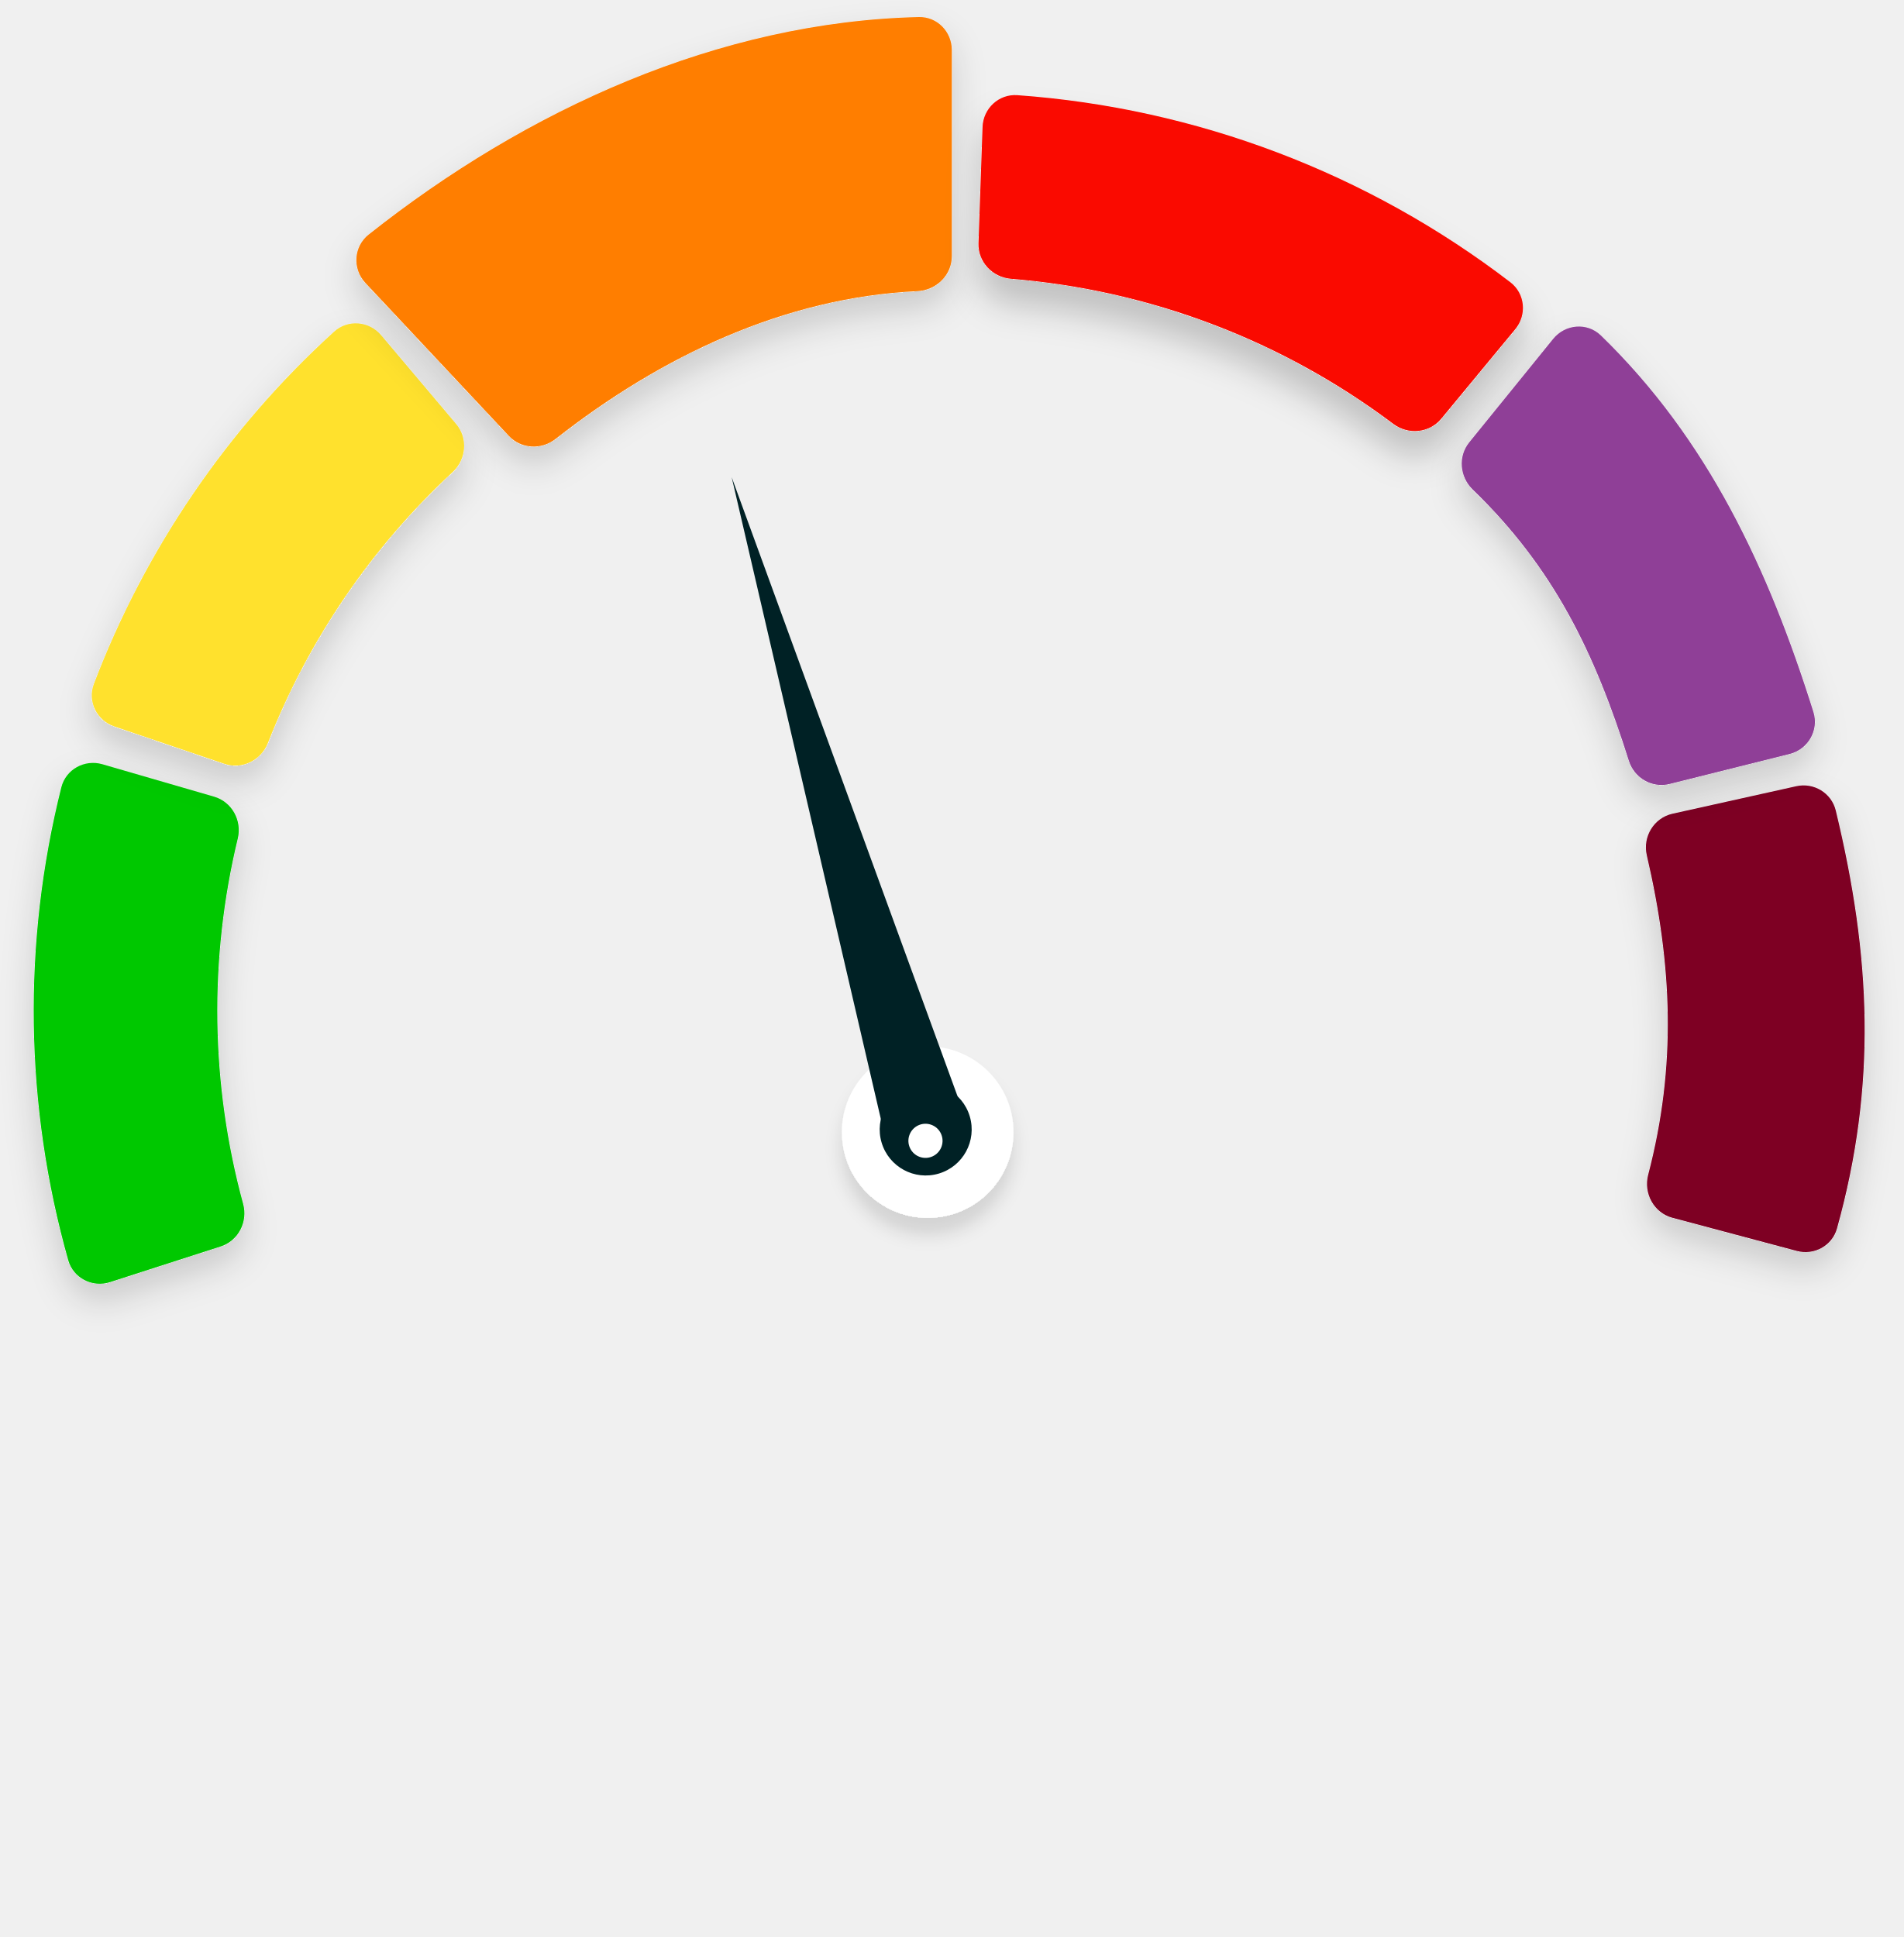
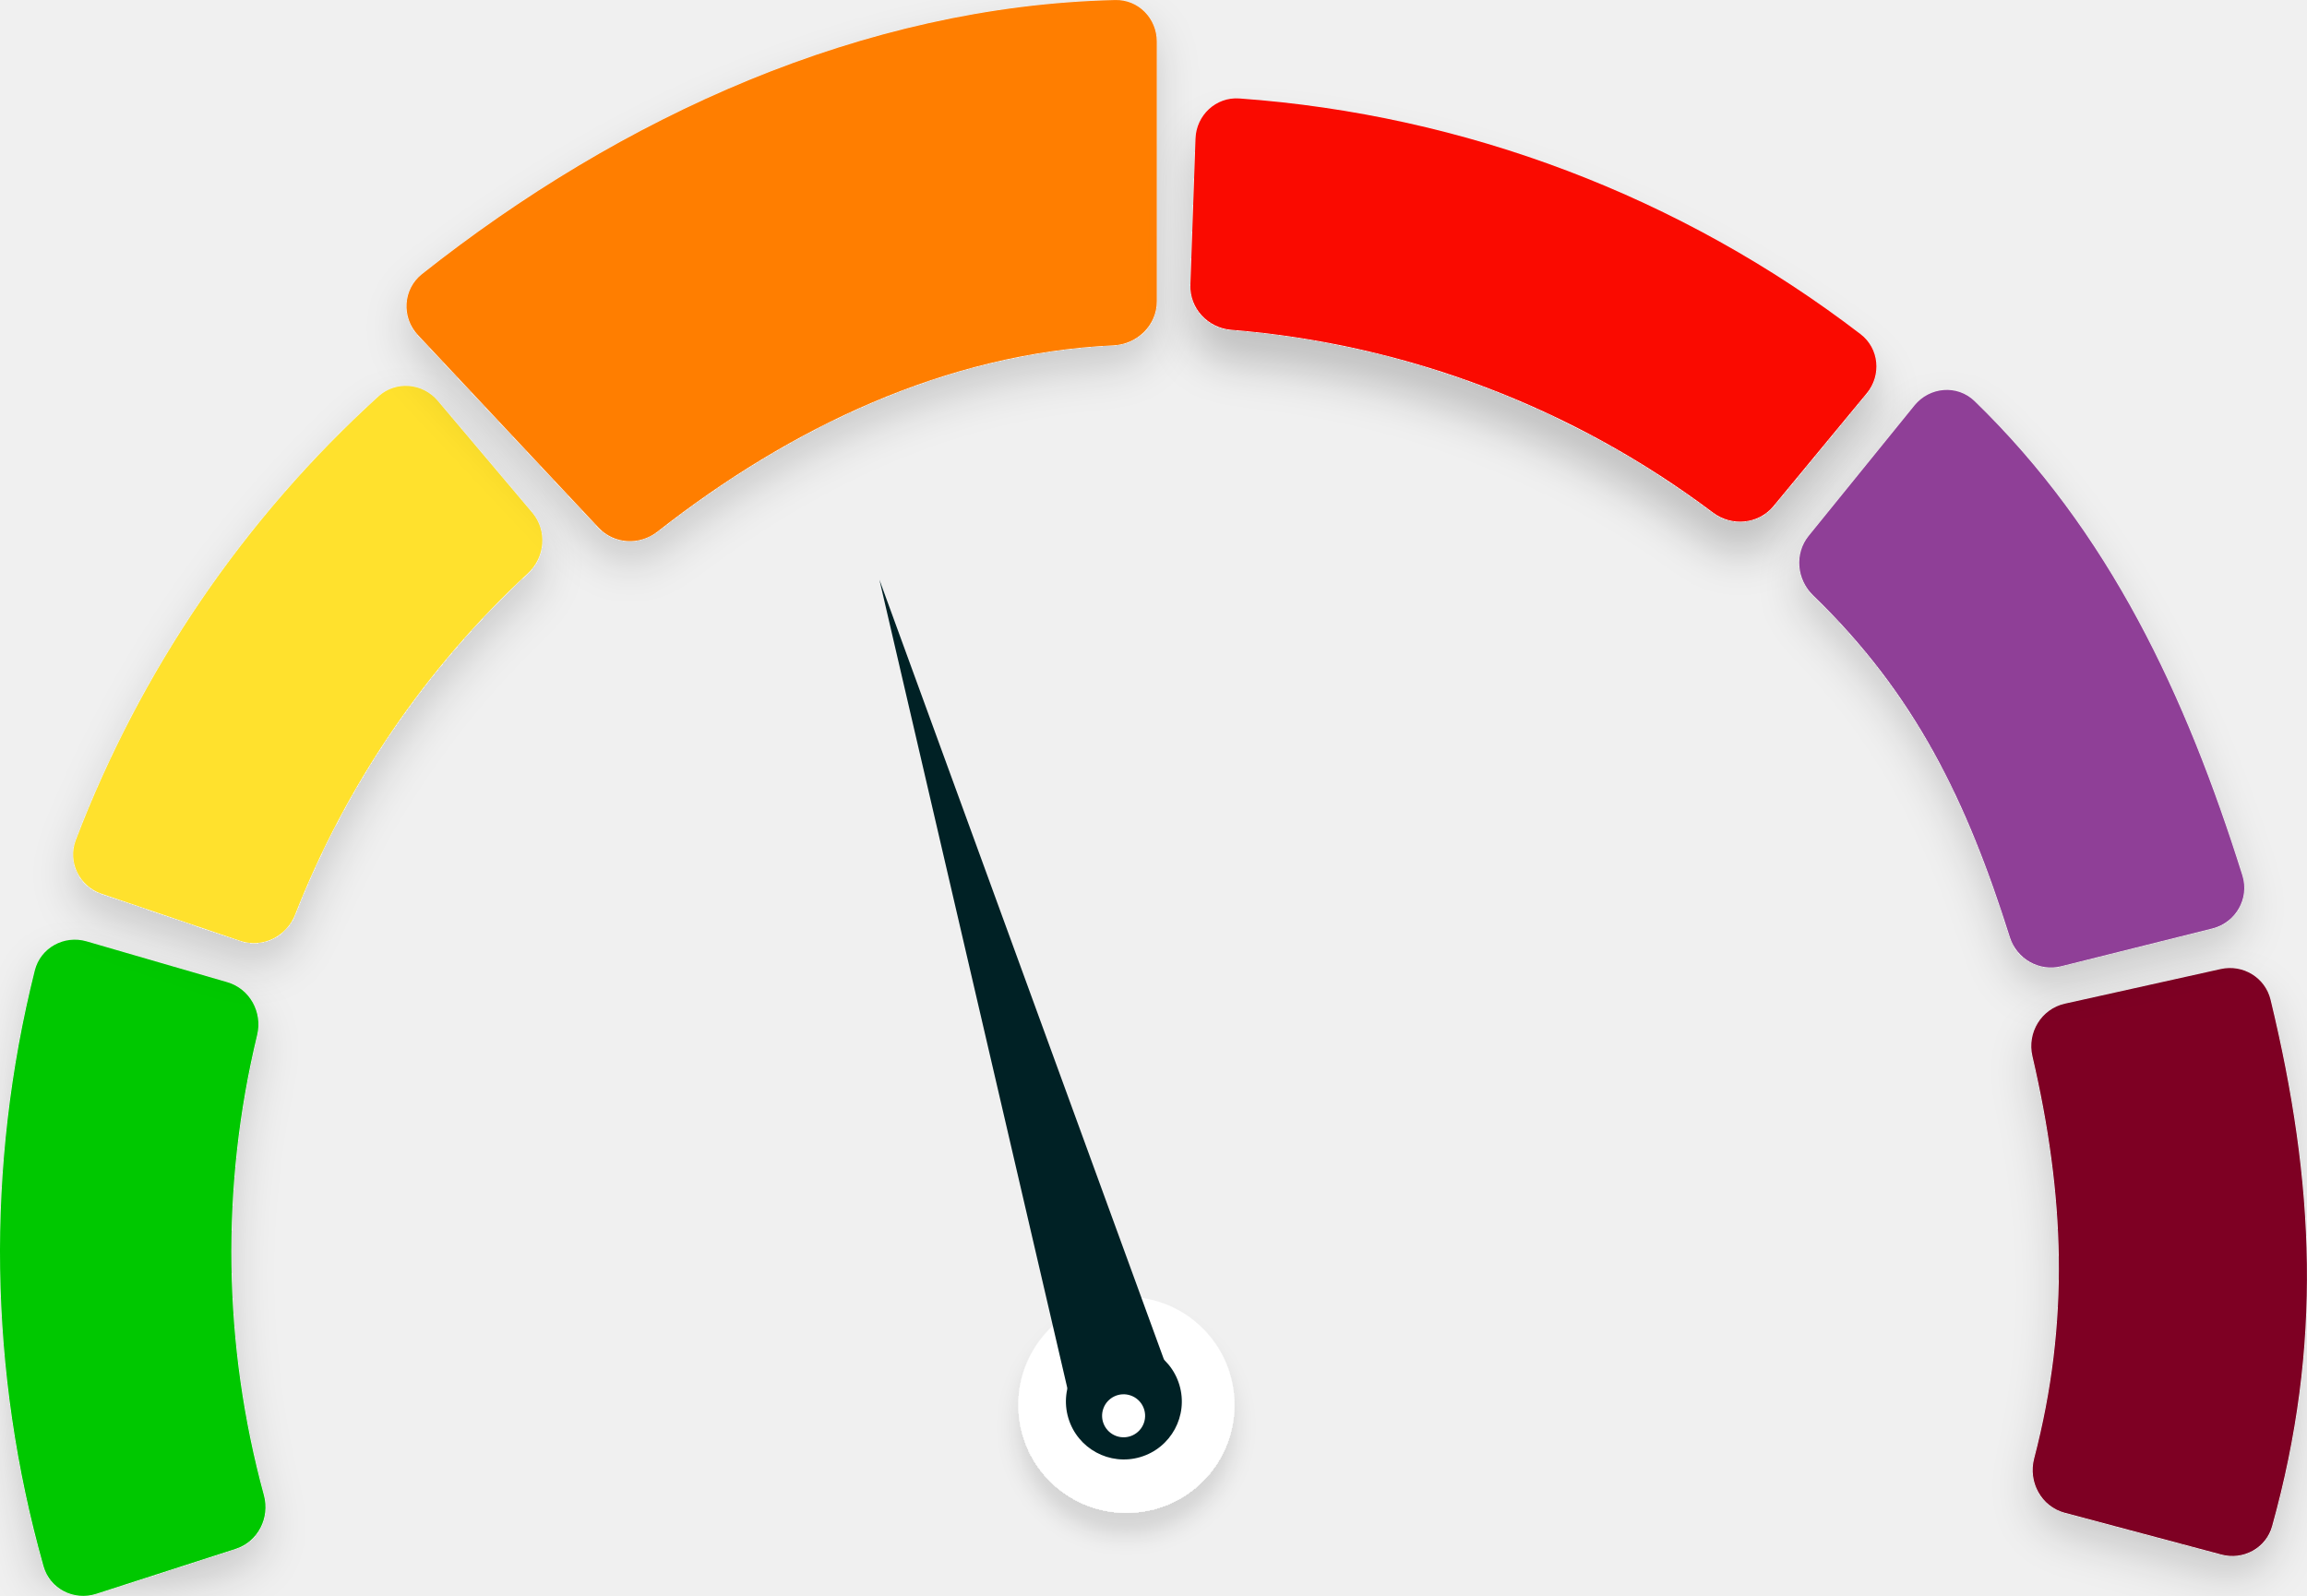
- <svg xmlns="http://www.w3.org/2000/svg" width="226" height="230" viewBox="0 0 226 230" fill="none">
+ <svg xmlns="http://www.w3.org/2000/svg" fill="none" viewBox="4 2.02 217.38 150.41">
  <g filter="url(#filter0_d_23_44)">
    <path d="M12.164 90.746C10.042 90.13 7.815 91.349 7.278 93.492C2.644 111.958 2.928 131.318 8.101 149.641C8.702 151.767 10.963 152.92 13.066 152.242L26.2 148.007C28.303 147.329 29.448 145.077 28.867 142.946C25.006 128.774 24.787 113.854 28.231 99.575C28.749 97.427 27.538 95.21 25.416 94.594L12.164 90.746Z" fill="#00C800" />
  </g>
  <g filter="url(#filter1_d_23_44)">
    <path d="M45.25 39.803C43.825 38.115 41.296 37.897 39.661 39.384C27.005 50.894 17.235 65.223 11.144 81.21C10.357 83.274 11.484 85.549 13.576 86.259L26.643 90.696C28.735 91.407 30.998 90.283 31.803 88.226C36.597 75.985 44.096 64.986 53.74 56.052C55.36 54.551 55.58 52.034 54.154 50.346L45.25 39.803Z" fill="#FFE12D" />
  </g>
  <g filter="url(#filter2_d_23_44)">
    <path d="M113 5.932C113 3.758 111.263 1.973 109.09 2.023C85.35 2.578 62.496 13.004 43.767 27.852C41.97 29.277 41.818 31.927 43.386 33.6L60.406 51.755C61.861 53.306 64.269 53.442 65.942 52.13C78.483 42.291 93.148 35.308 108.908 34.571C111.15 34.466 113 32.675 113 30.43V5.932Z" fill="#FF7E00" />
  </g>
  <g filter="url(#filter3_d_23_44)">
    <path d="M179.894 39.088C181.302 37.386 181.066 34.858 179.313 33.514C162.395 20.545 142.042 12.821 120.78 11.3C118.576 11.142 116.723 12.877 116.647 15.085L116.167 28.877C116.091 31.084 117.82 32.927 120.022 33.105C136.477 34.434 152.22 40.408 165.413 50.331C167.179 51.659 169.695 51.428 171.102 49.725L179.894 39.088Z" fill="#FA0A00" />
  </g>
  <g filter="url(#filter4_d_23_44)">
    <path d="M213.317 148.539C215.379 149.089 217.519 147.925 218.091 145.869C222.839 128.801 222.131 113.53 217.946 96.243C217.441 94.158 215.346 92.889 213.252 93.355L198.568 96.618C196.348 97.111 194.994 99.352 195.508 101.566C198.545 114.643 199.047 126.572 195.671 139.49C195.093 141.7 196.348 144.014 198.555 144.603L213.317 148.539Z" fill="#7E0023" />
  </g>
  <g filter="url(#filter5_d_23_44)">
    <path d="M212.457 89.532C214.663 88.981 215.97 86.703 215.289 84.534C209.947 67.514 202.747 52.132 190.052 39.826C188.426 38.25 185.816 38.481 184.39 40.24L174.432 52.522C173.075 54.196 173.299 56.636 174.847 58.133C184.473 67.446 189.321 77.461 193.382 90.346C194.028 92.392 196.143 93.611 198.225 93.09L212.457 89.532Z" fill="#8F3F97" />
  </g>
  <g filter="url(#filter6_d_23_44)">
    <circle cx="110.137" cy="134.427" r="10.179" transform="rotate(-5.68594 110.137 134.427)" fill="white" />
  </g>
  <path d="M86.864 56.658L115.233 134.429L105.602 137.293L86.864 56.658Z" fill="#002125" />
  <path d="M115.132 132.56C115.992 135.451 114.346 138.491 111.455 139.35C108.565 140.21 105.525 138.564 104.665 135.673C103.805 132.783 105.452 129.743 108.342 128.883C111.233 128.023 114.273 129.67 115.132 132.56Z" fill="#002125" />
  <circle cx="109.873" cy="135.462" r="2.027" transform="rotate(-70.2548 109.873 135.462)" fill="white" />
  <defs>
    <filter id="filter0_d_23_44" x="-1.90735e-06" y="88.586" width="33.018" height="69.85" filterUnits="userSpaceOnUse" color-interpolation-filters="sRGB">
      <feFlood flood-opacity="0" result="BackgroundImageFix" />
      <feColorMatrix in="SourceAlpha" type="matrix" values="0 0 0 0 0 0 0 0 0 0 0 0 0 0 0 0 0 0 127 0" result="hardAlpha" />
      <feOffset dy="2" />
      <feGaussianBlur stdDeviation="2" />
      <feComposite in2="hardAlpha" operator="out" />
      <feColorMatrix type="matrix" values="0 0 0 0 0 0 0 0 0 0 0 0 0 0 0 0 0 0 0.16 0" />
      <feBlend mode="normal" in2="BackgroundImageFix" result="effect1_dropShadow_23_44" />
      <feBlend mode="normal" in="SourceGraphic" in2="effect1_dropShadow_23_44" result="shape" />
    </filter>
    <filter id="filter1_d_23_44" x="6.893" y="36.391" width="52.209" height="60.52" filterUnits="userSpaceOnUse" color-interpolation-filters="sRGB">
      <feFlood flood-opacity="0" result="BackgroundImageFix" />
      <feColorMatrix in="SourceAlpha" type="matrix" values="0 0 0 0 0 0 0 0 0 0 0 0 0 0 0 0 0 0 127 0" result="hardAlpha" />
      <feOffset dy="2" />
      <feGaussianBlur stdDeviation="2" />
      <feComposite in2="hardAlpha" operator="out" />
      <feColorMatrix type="matrix" values="0 0 0 0 0 0 0 0 0 0 0 0 0 0 0 0 0 0 0.16 0" />
      <feBlend mode="normal" in2="BackgroundImageFix" result="effect1_dropShadow_23_44" />
      <feBlend mode="normal" in="SourceGraphic" in2="effect1_dropShadow_23_44" result="shape" />
    </filter>
    <filter id="filter2_d_23_44" x="38.306" y="0.021" width="78.694" height="59.004" filterUnits="userSpaceOnUse" color-interpolation-filters="sRGB">
      <feFlood flood-opacity="0" result="BackgroundImageFix" />
      <feColorMatrix in="SourceAlpha" type="matrix" values="0 0 0 0 0 0 0 0 0 0 0 0 0 0 0 0 0 0 127 0" result="hardAlpha" />
      <feOffset dy="2" />
      <feGaussianBlur stdDeviation="2" />
      <feComposite in2="hardAlpha" operator="out" />
      <feColorMatrix type="matrix" values="0 0 0 0 0 0 0 0 0 0 0 0 0 0 0 0 0 0 0.16 0" />
      <feBlend mode="normal" in2="BackgroundImageFix" result="effect1_dropShadow_23_44" />
      <feBlend mode="normal" in="SourceGraphic" in2="effect1_dropShadow_23_44" result="shape" />
    </filter>
    <filter id="filter3_d_23_44" x="112.165" y="10.289" width="72.644" height="47.897" filterUnits="userSpaceOnUse" color-interpolation-filters="sRGB">
      <feFlood flood-opacity="0" result="BackgroundImageFix" />
      <feColorMatrix in="SourceAlpha" type="matrix" values="0 0 0 0 0 0 0 0 0 0 0 0 0 0 0 0 0 0 127 0" result="hardAlpha" />
      <feOffset dy="3" />
      <feGaussianBlur stdDeviation="2" />
      <feComposite in2="hardAlpha" operator="out" />
      <feColorMatrix type="matrix" values="0 0 0 0 0 0 0 0 0 0 0 0 0 0 0 0 0 0 0.2 0" />
      <feBlend mode="normal" in2="BackgroundImageFix" result="effect1_dropShadow_23_44" />
      <feBlend mode="normal" in="SourceGraphic" in2="effect1_dropShadow_23_44" result="shape" />
    </filter>
    <filter id="filter4_d_23_44" x="191.399" y="91.258" width="33.977" height="63.418" filterUnits="userSpaceOnUse" color-interpolation-filters="sRGB">
      <feFlood flood-opacity="0" result="BackgroundImageFix" />
      <feColorMatrix in="SourceAlpha" type="matrix" values="0 0 0 0 0 0 0 0 0 0 0 0 0 0 0 0 0 0 127 0" result="hardAlpha" />
      <feOffset dy="2" />
      <feGaussianBlur stdDeviation="2" />
      <feComposite in2="hardAlpha" operator="out" />
      <feColorMatrix type="matrix" values="0 0 0 0 0 0 0 0 0 0 0 0 0 0 0 0 0 0 0.16 0" />
      <feBlend mode="normal" in2="BackgroundImageFix" result="effect1_dropShadow_23_44" />
      <feBlend mode="normal" in="SourceGraphic" in2="effect1_dropShadow_23_44" result="shape" />
    </filter>
    <filter id="filter5_d_23_44" x="169.537" y="36.772" width="49.933" height="62.44" filterUnits="userSpaceOnUse" color-interpolation-filters="sRGB">
      <feFlood flood-opacity="0" result="BackgroundImageFix" />
      <feColorMatrix in="SourceAlpha" type="matrix" values="0 0 0 0 0 0 0 0 0 0 0 0 0 0 0 0 0 0 127 0" result="hardAlpha" />
      <feOffset dy="2" />
      <feGaussianBlur stdDeviation="2" />
      <feComposite in2="hardAlpha" operator="out" />
      <feColorMatrix type="matrix" values="0 0 0 0 0 0 0 0 0 0 0 0 0 0 0 0 0 0 0.16 0" />
      <feBlend mode="normal" in2="BackgroundImageFix" result="effect1_dropShadow_23_44" />
      <feBlend mode="normal" in="SourceGraphic" in2="effect1_dropShadow_23_44" result="shape" />
    </filter>
    <filter id="filter6_d_23_44" x="97.958" y="124.248" width="24.359" height="24.357" filterUnits="userSpaceOnUse" color-interpolation-filters="sRGB">
      <feFlood flood-opacity="0" result="BackgroundImageFix" />
      <feColorMatrix in="SourceAlpha" type="matrix" values="0 0 0 0 0 0 0 0 0 0 0 0 0 0 0 0 0 0 127 0" result="hardAlpha" />
      <feOffset dy="2" />
      <feGaussianBlur stdDeviation="1" />
      <feComposite in2="hardAlpha" operator="out" />
      <feColorMatrix type="matrix" values="0 0 0 0 0 0 0 0 0 0 0 0 0 0 0 0 0 0 0.12 0" />
      <feBlend mode="normal" in2="BackgroundImageFix" result="effect1_dropShadow_23_44" />
      <feBlend mode="normal" in="SourceGraphic" in2="effect1_dropShadow_23_44" result="shape" />
    </filter>
  </defs>
</svg>
